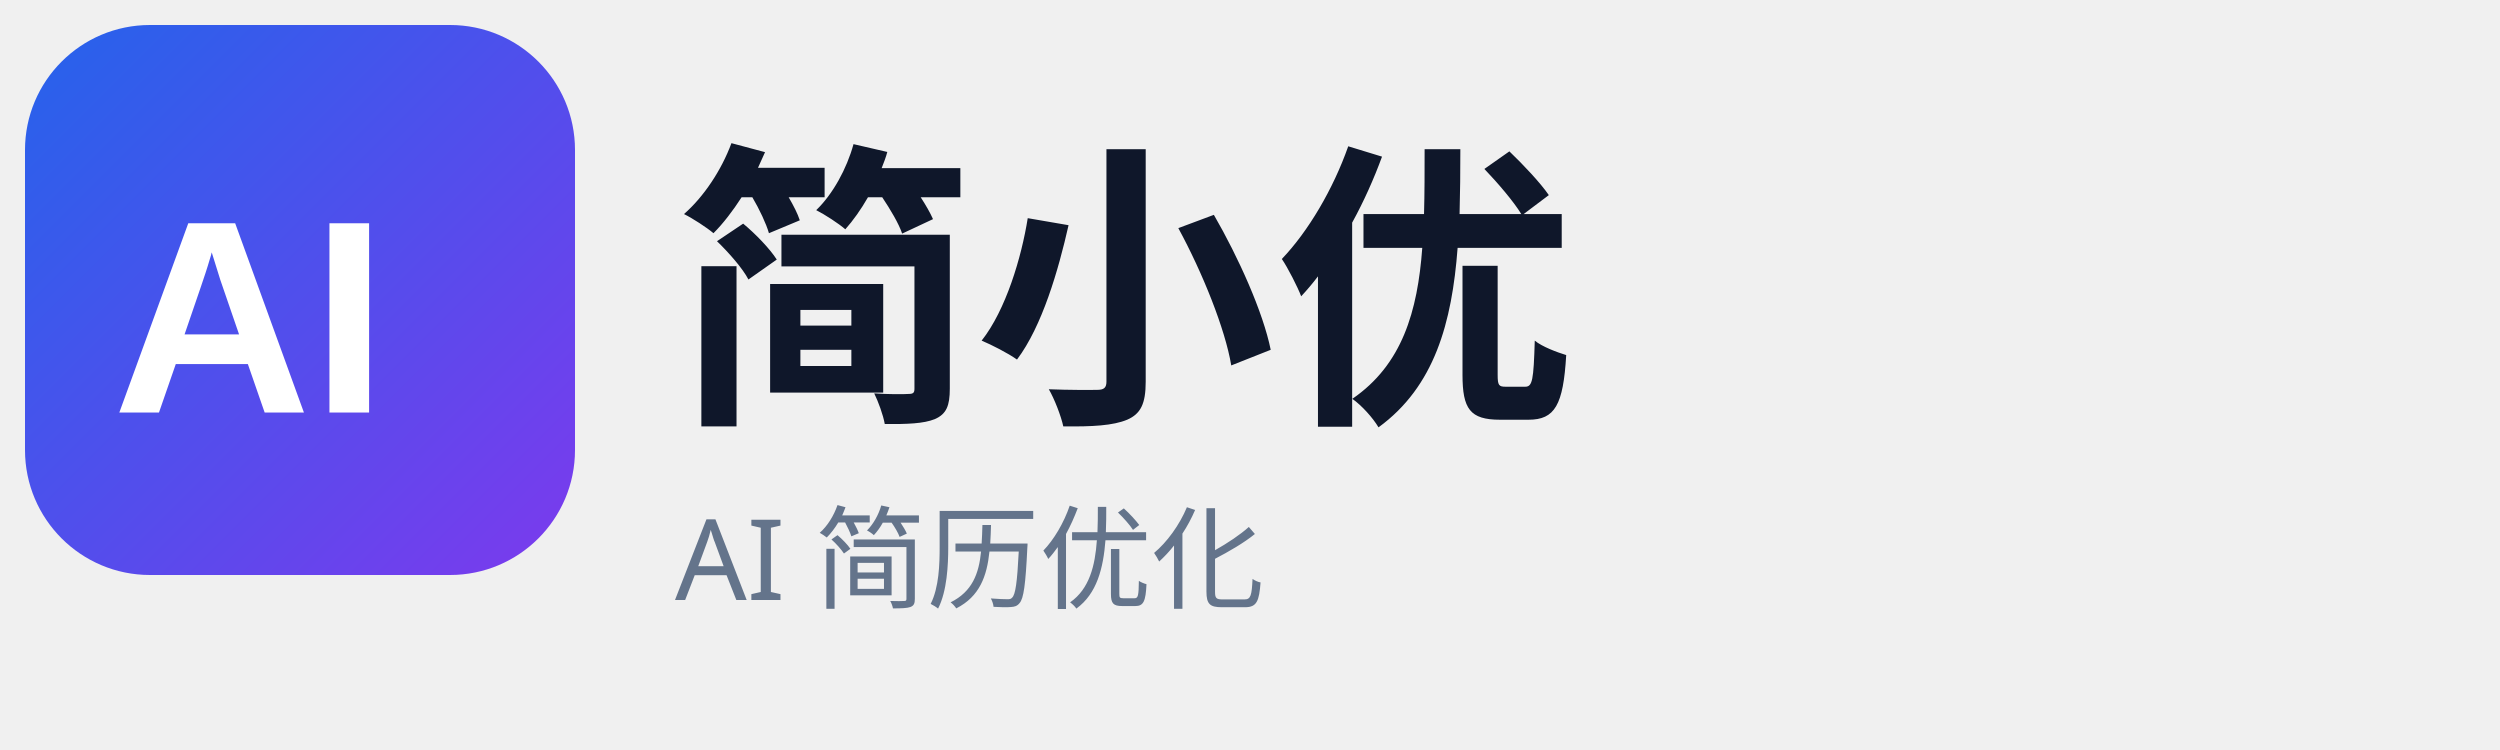
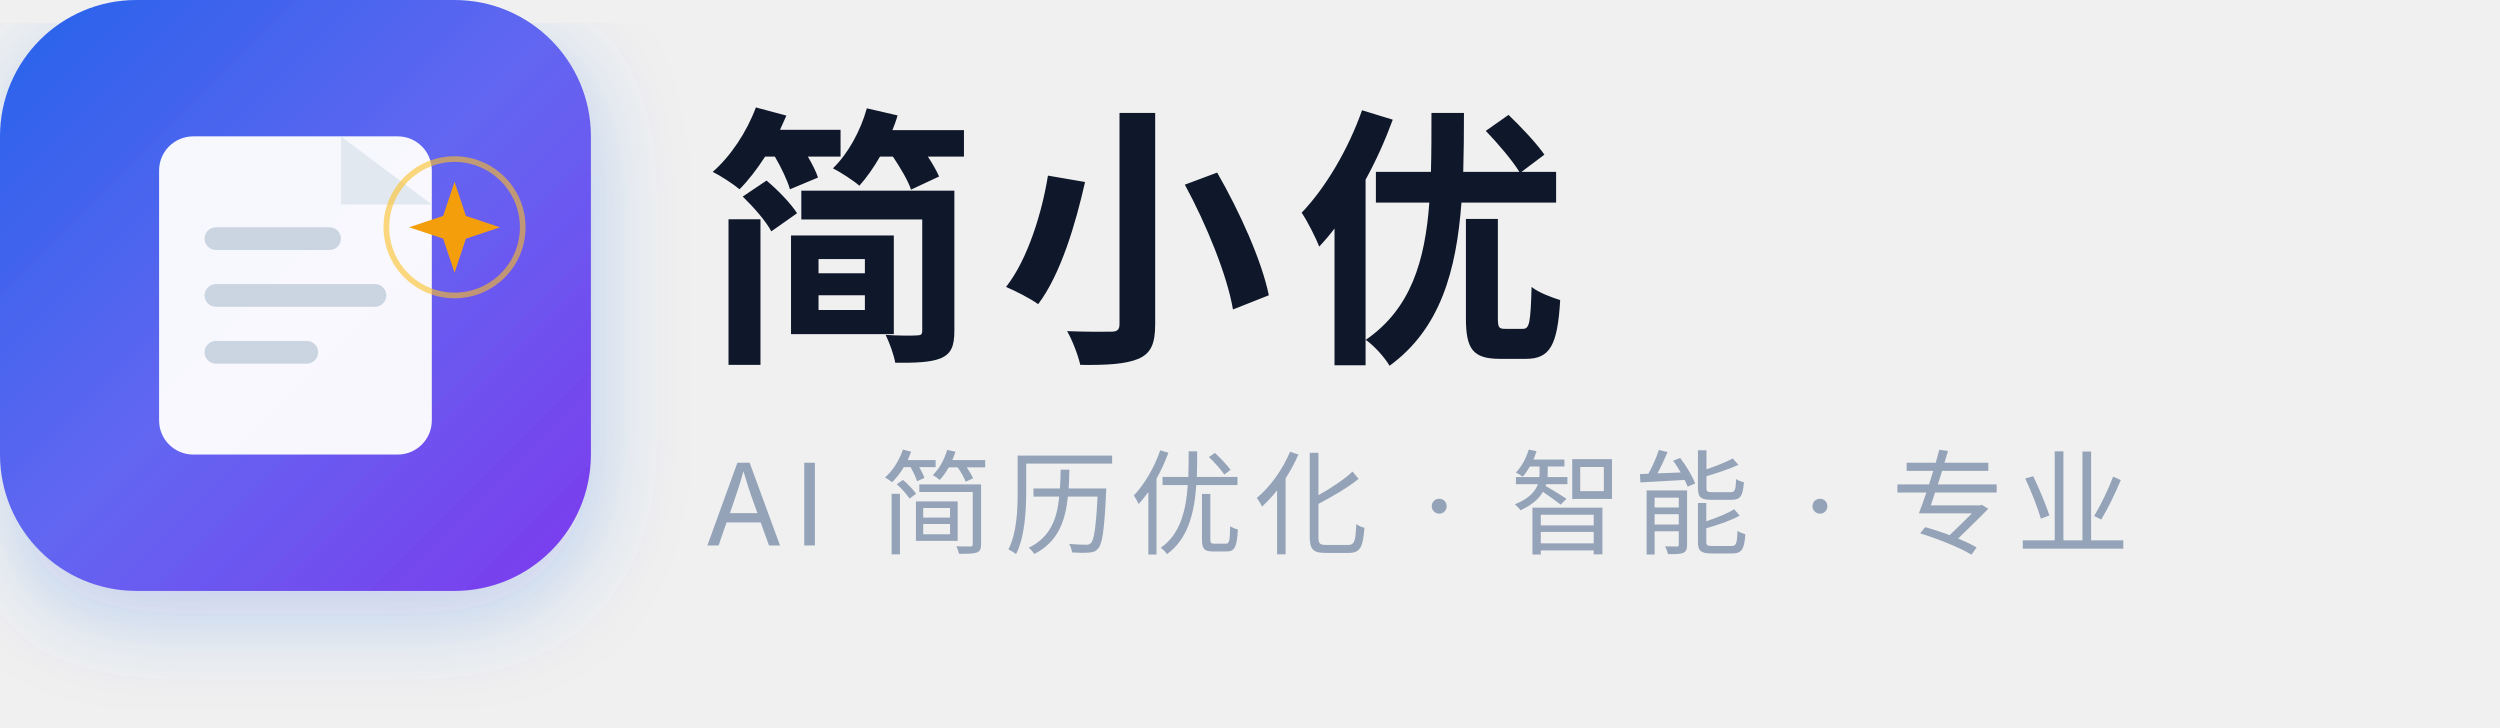
- <svg xmlns="http://www.w3.org/2000/svg" viewBox="0 0 200 60" width="200" height="60">
+ <svg xmlns="http://www.w3.org/2000/svg" viewBox="0 0 220 64" width="220" height="64">
  <defs>
-     <linearGradient id="logoGrad" x1="0%" y1="0%" x2="100%" y2="100%">
+     <linearGradient id="iconGrad" x1="0%" y1="0%" x2="100%" y2="100%">
      <stop offset="0%" stop-color="#2563eb" />
+       <stop offset="50%" stop-color="#6366f1" />
      <stop offset="100%" stop-color="#7c3aed" />
    </linearGradient>
+     <linearGradient id="sparkGrad" x1="0%" y1="0%" x2="100%" y2="100%">
+       <stop offset="0%" stop-color="#f59e0b" />
+       <stop offset="100%" stop-color="#ef4444" />
+     </linearGradient>
+     <filter id="shadow" x="-10%" y="-10%" width="130%" height="130%">
+       <feDropShadow dx="0" dy="2" stdDeviation="4" flood-color="#2563eb" flood-opacity="0.25" />
+     </filter>
  </defs>
-   <rect x="2" y="2" width="44" height="44" rx="10" fill="url(#logoGrad)" />
-   <text x="9" y="33" font-family="Arial, sans-serif" font-weight="bold" font-size="22" fill="white">AI</text>
-   <text x="54" y="32" font-family="'PingFang SC','Microsoft YaHei',sans-serif" font-weight="800" font-size="24" fill="#0f172a">简小优</text>
-   <text x="54" y="48" font-family="'PingFang SC','Microsoft YaHei',sans-serif" font-weight="400" font-size="9" fill="#64748b">AI 简历优化</text>
+   <rect x="0" y="0" width="52" height="52" rx="12" fill="url(#iconGrad)" filter="url(#shadow)" />
+   <rect x="14" y="12" width="24" height="28" rx="3" fill="white" opacity="0.95" />
+   <path d="M30 12 L30 18 L38 18 Z" fill="#e2e8f0" />
+   <rect x="18" y="20" width="12" height="2" rx="1" fill="#cbd5e1" />
+   <rect x="18" y="25" width="16" height="2" rx="1" fill="#cbd5e1" />
+   <rect x="18" y="30" width="10" height="2" rx="1" fill="#cbd5e1" />
+   <g transform="translate(36, 16)">
+     <path d="M4 0 L5 3 L8 4 L5 5 L4 8 L3 5 L0 4 L3 3 Z" fill="#f59e0b" />
+     <circle cx="4" cy="4" r="6" fill="none" stroke="#fbbf24" stroke-width="0.5" opacity="0.6" />
+   </g>
+   <text x="62" y="30" font-family="'PingFang SC','Microsoft YaHei',-apple-system,sans-serif" font-weight="800" font-size="24" fill="#0f172a" letter-spacing="2">
+     简小优
+   </text>
+   <text x="62" y="48" font-family="'PingFang SC','Microsoft YaHei',-apple-system,sans-serif" font-weight="400" font-size="10" fill="#94a3b8" letter-spacing="1">
+     AI 简历优化 · 智能 · 专业
+   </text>
</svg>
